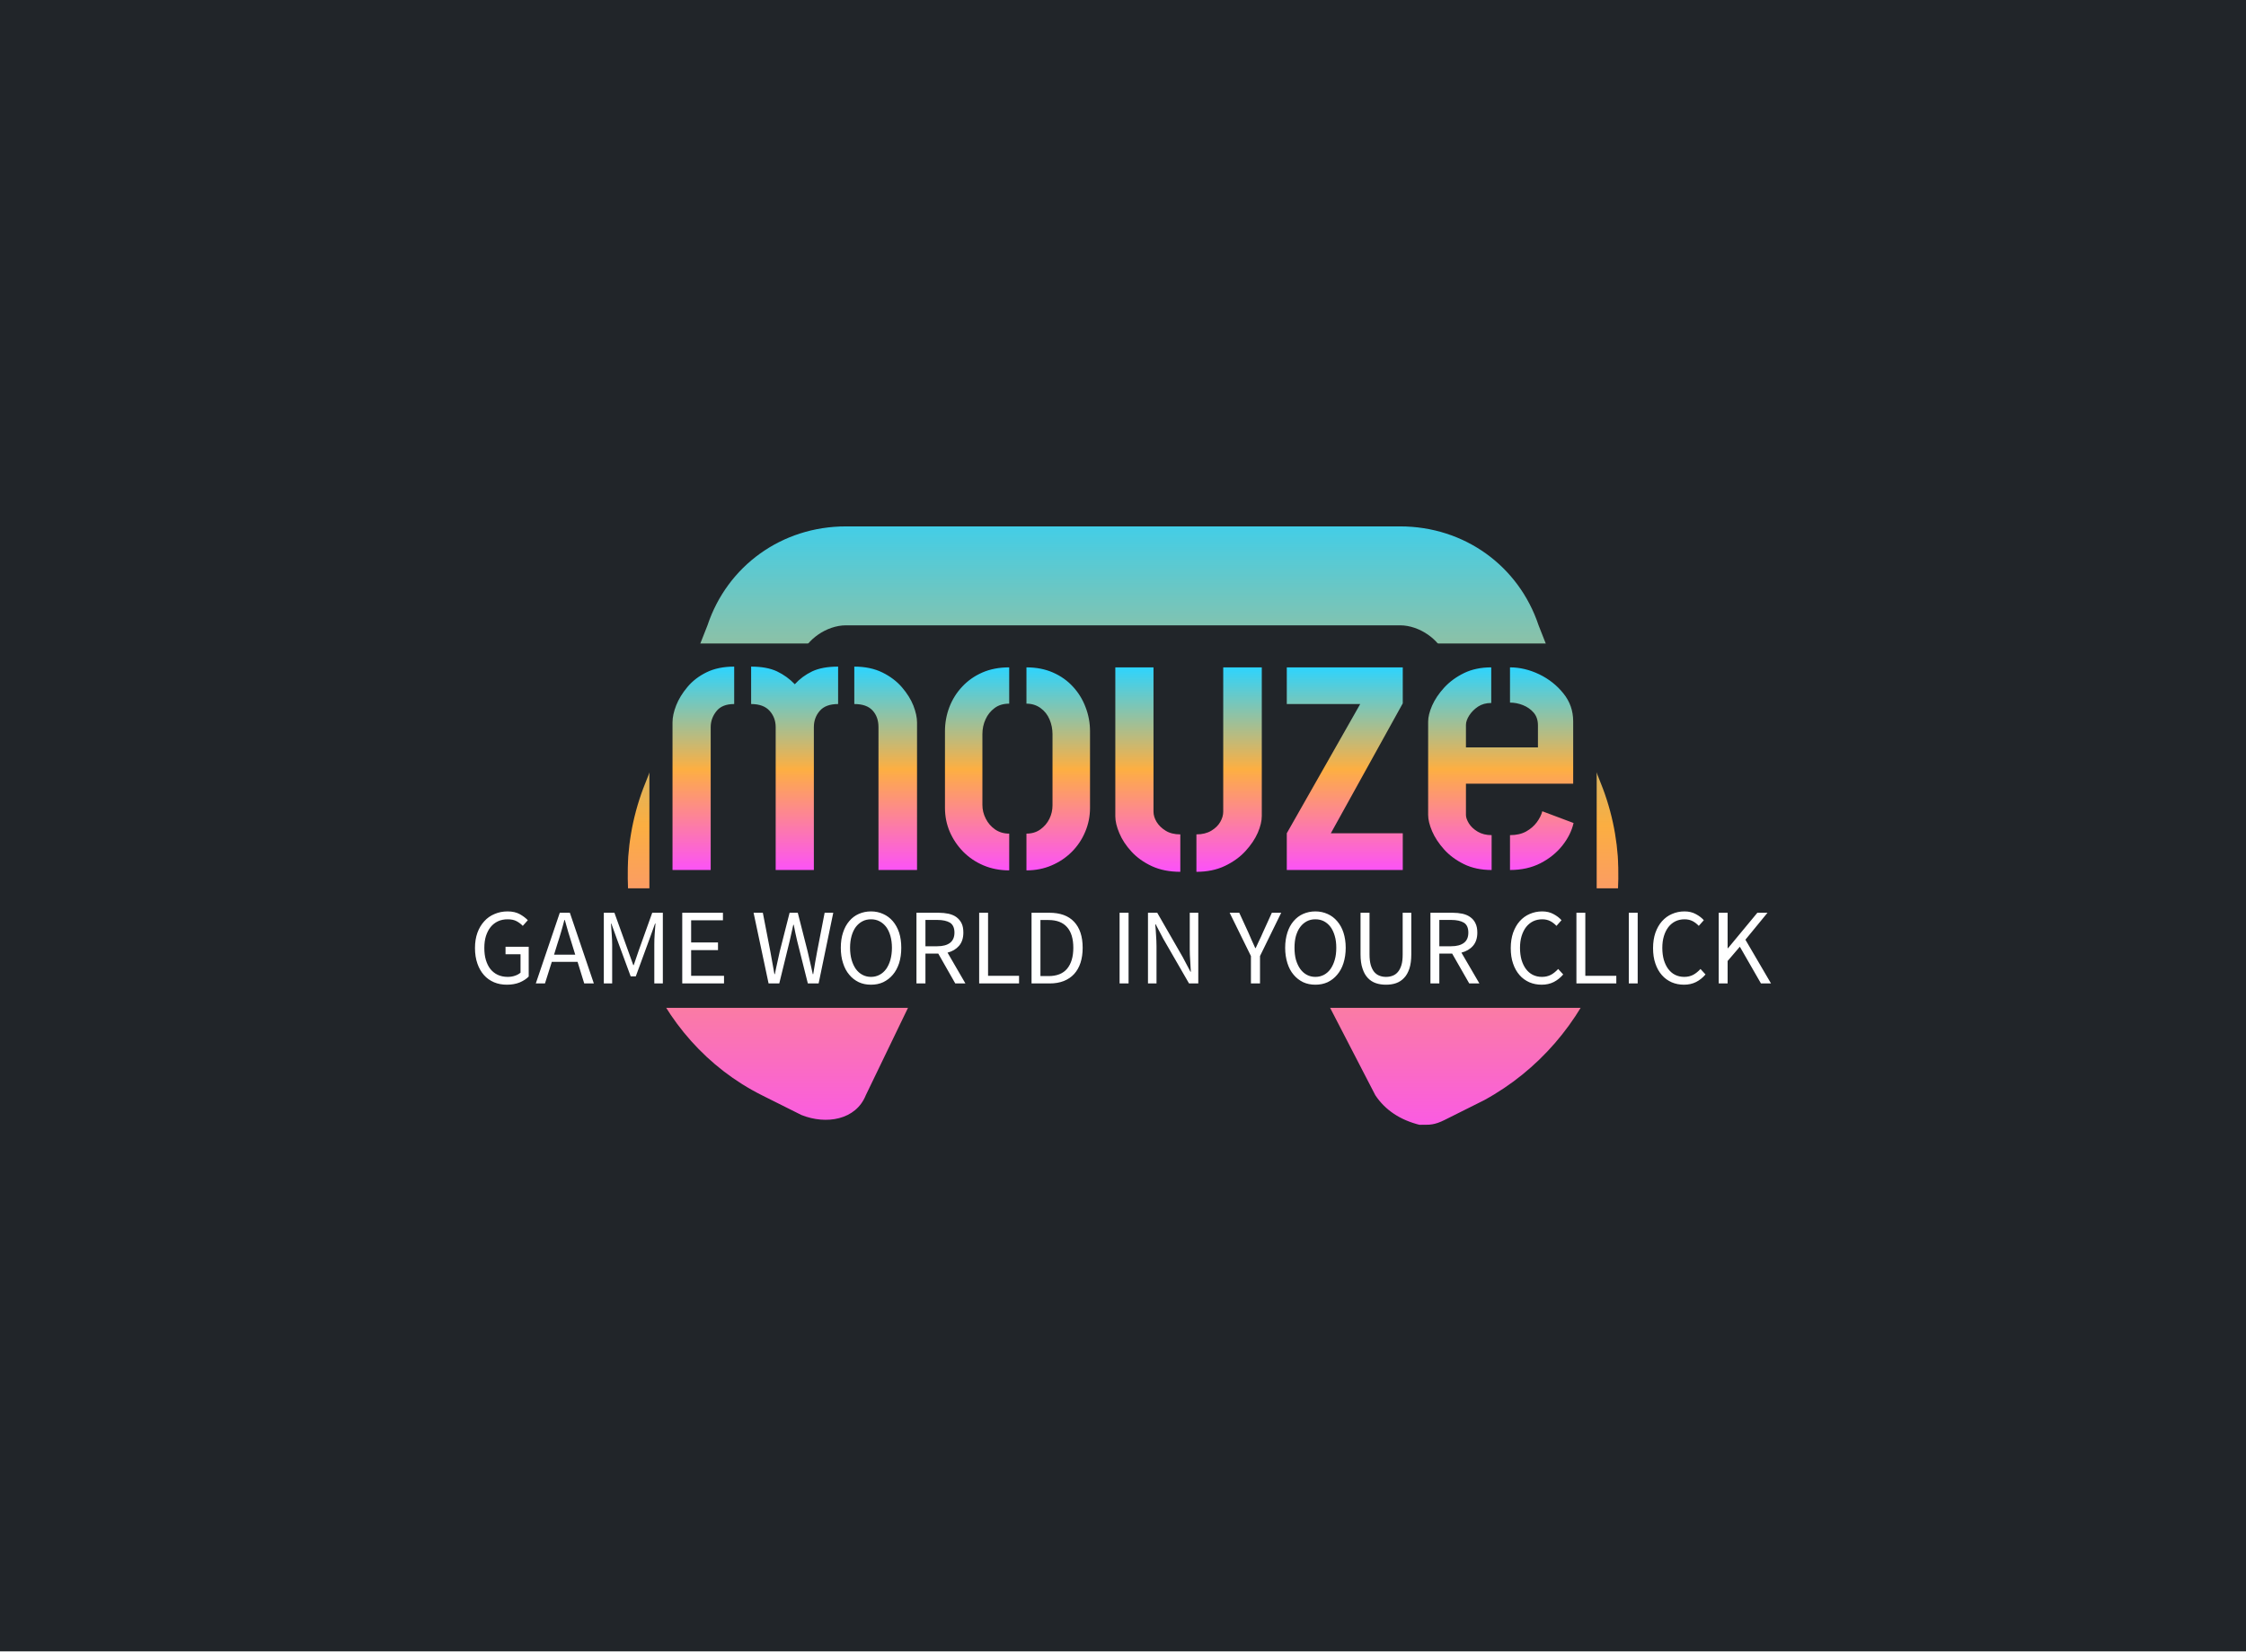
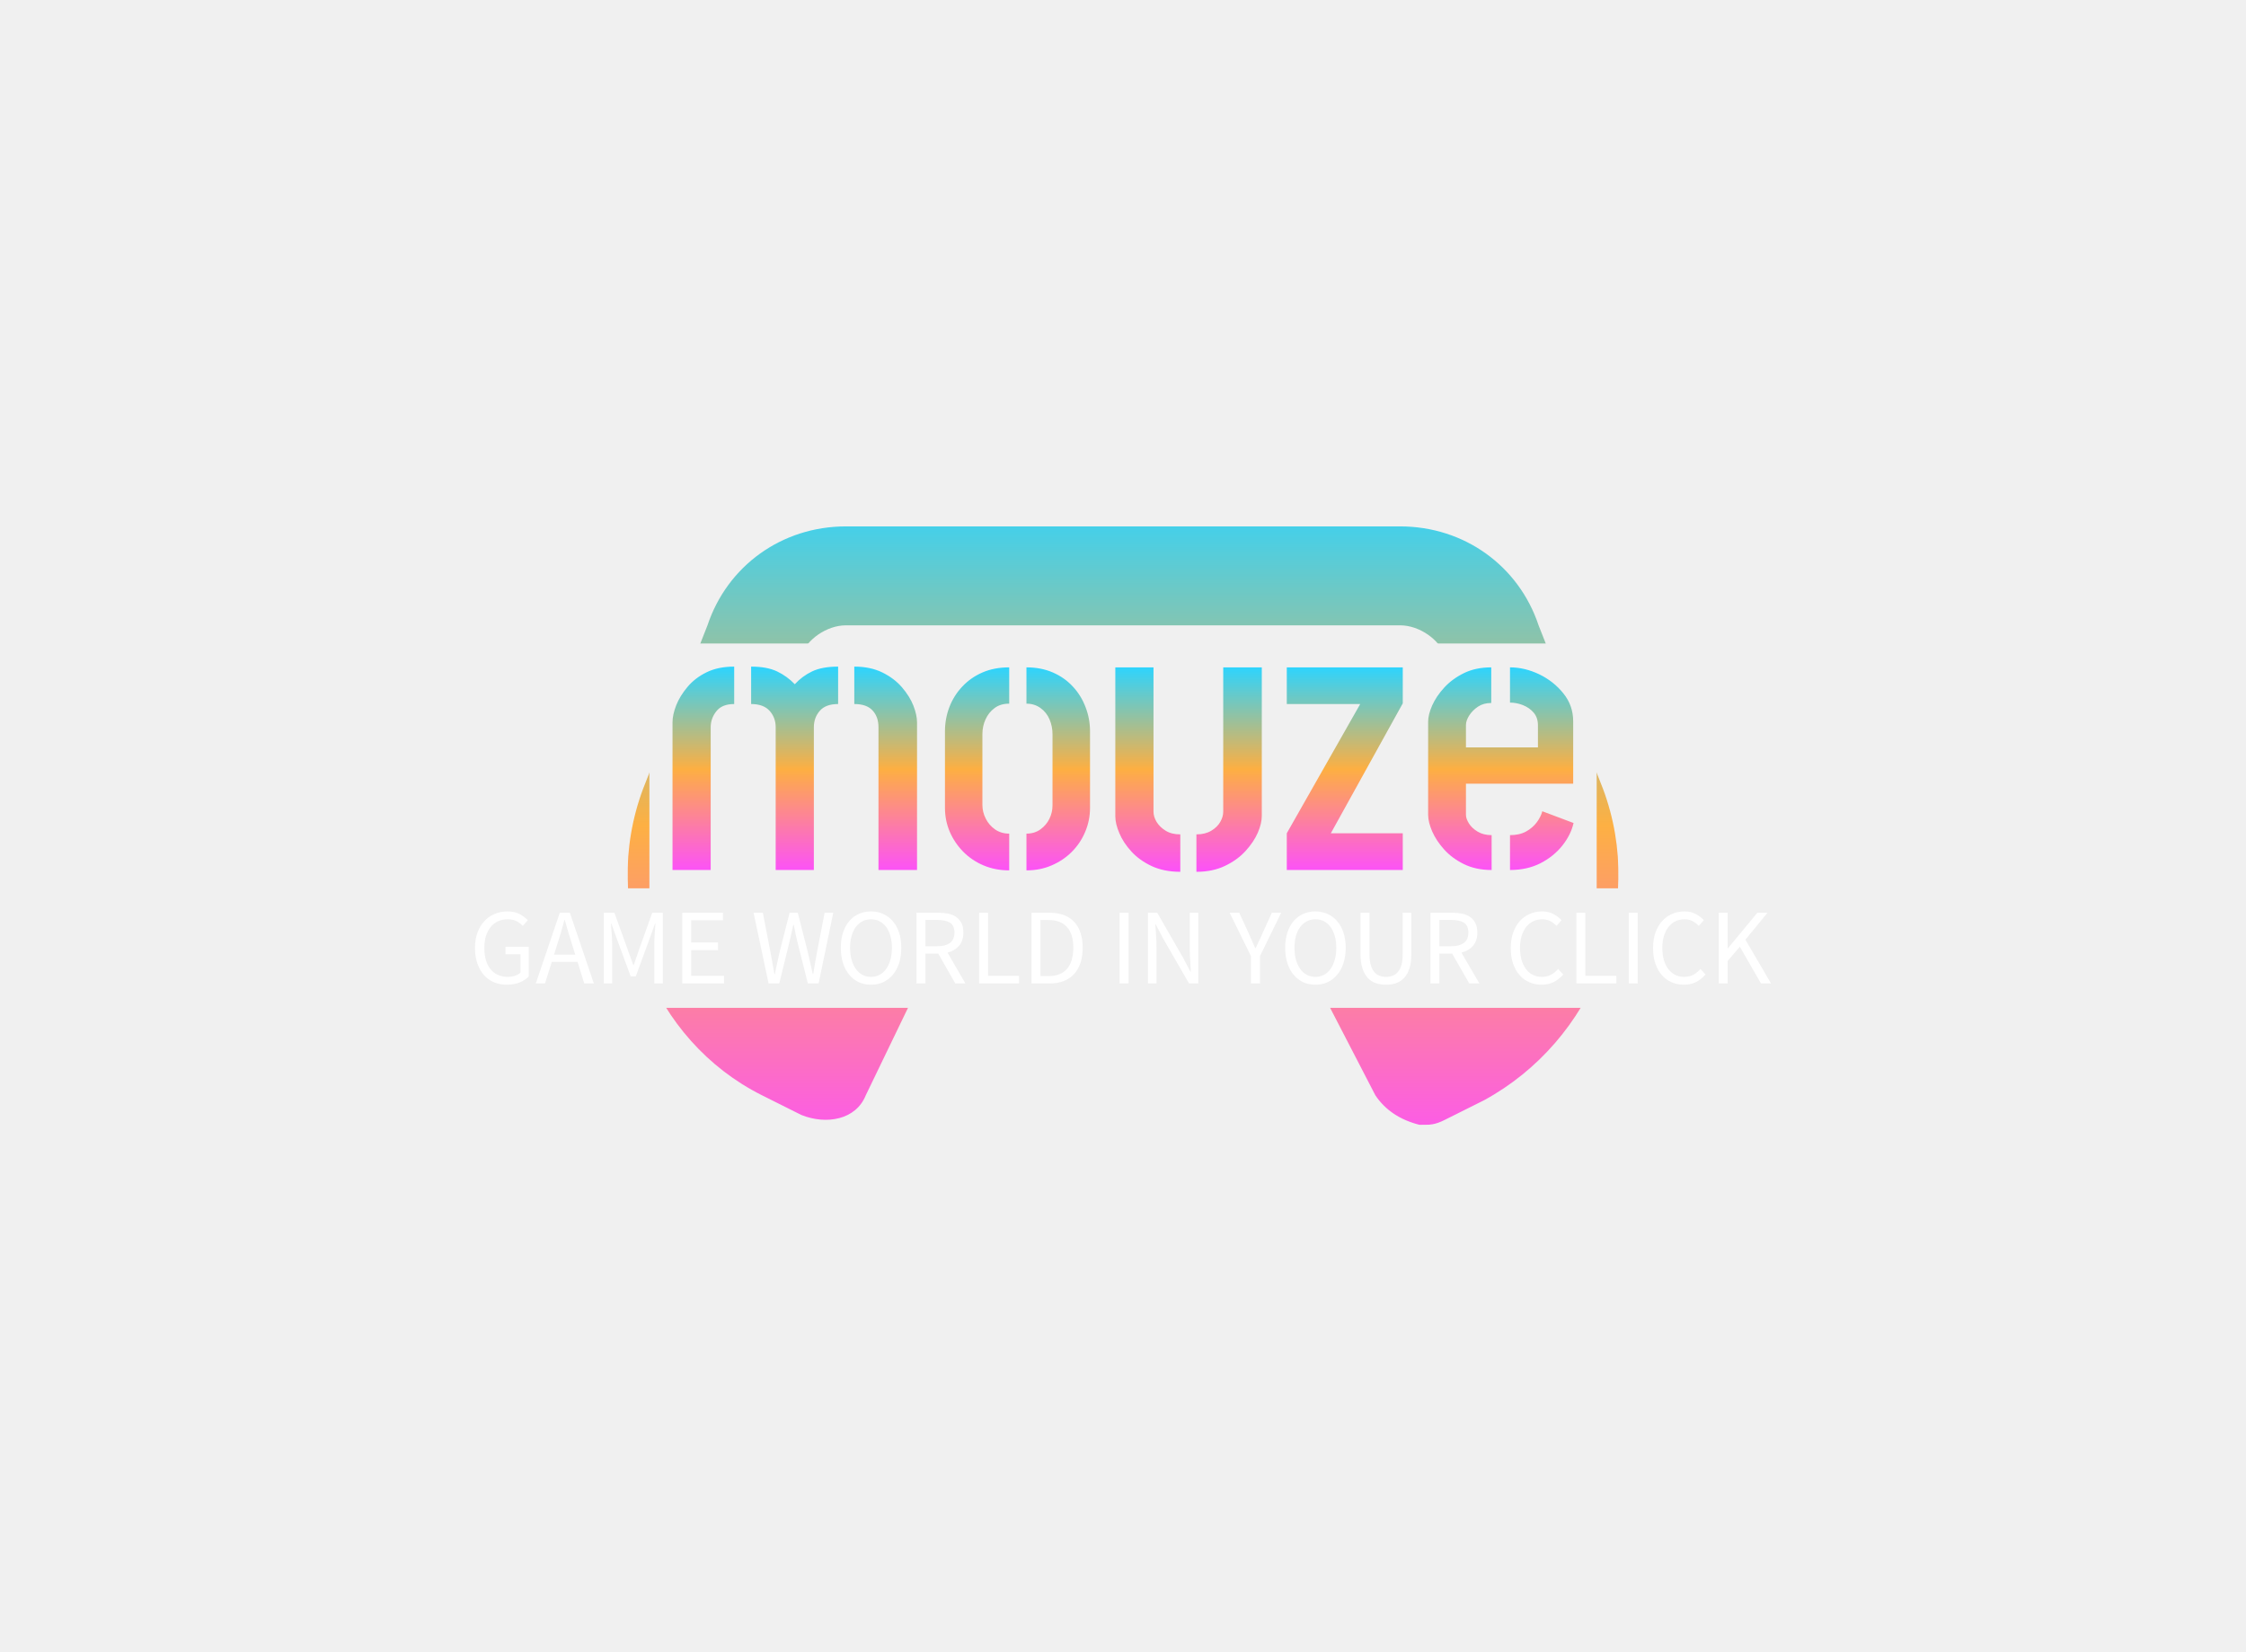
<svg xmlns="http://www.w3.org/2000/svg" data-v-6805eed4="" version="1.0" width="100%" height="100%" viewBox="0 0 340 250" preserveAspectRatio="xMidYMid meet" color-interpolation-filters="sRGB" style="margin: auto;">
-   <rect data-v-6805eed4="" x="0" y="0" width="100%" height="100%" fill="#212529" fill-opacity="1" class="background" />
+   <rect data-v-6805eed4="" x="0" y="0" width="100%" height="100%" fill="#00000000" fill-opacity="1" class="background" />
  <g data-v-6805eed4="" class="iconmbgsvg" transform="translate(95.00544,79.69236)">
    <g fill="#fc51fa" hollow-target="textRect">
      <g mask="url(#95d7be03-dbf1-4e3a-bbba-92da9701b516)">
        <g>
          <rect fill="#fc51fa" fill-opacity="0" stroke-width="2" x="0" y="0" width="150" height="90.615" class="image-rect" />
          <svg filter="url(#colors4550370840)" x="0" y="0" width="150" height="90.615" filtersec="colorsf4214536580" class="image-svg-svg primary" style="overflow: visible;">
            <svg version="1.1" x="0px" y="0px" viewBox="1.985 6 20.03 12.1" xml:space="preserve">
              <path d="M21.7,11.3L20.4,8c-0.4-1.2-1.5-2-2.8-2H6.4C5.1,6,4,6.8,3.6,8l-1.3,3.3c-0.9,2.4,0.2,5.1,2.4,6.2l0.8,0.4  c0.5,0.2,1.1,0.1,1.3-0.4l1.4-2.9C8.5,14.2,8.9,14,9.2,14h5.5c0.4,0,0.7,0.2,0.9,0.6l1.5,2.9c0.2,0.3,0.5,0.5,0.9,0.6  c0.2,0,0.3,0,0.5-0.1l0.8-0.4C21.5,16.4,22.6,13.7,21.7,11.3z M18.5,15.7l-1-2c-0.5-1-1.6-1.7-2.7-1.7H9.2c-1.1,0-2.2,0.6-2.7,1.7  l-1,2c-1.3-0.7-1.9-2.3-1.3-3.7l1.3-3.4C5.6,8.3,6,8,6.4,8h11.2c0.4,0,0.8,0.3,0.9,0.6l1.2,3.4C20.3,13.4,19.7,14.9,18.5,15.7z" />
            </svg>
          </svg>
          <defs>
            <filter id="colors4550370840">
              <feColorMatrix type="matrix" values="0 0 0 0 0.984  0 0 0 0 0.316  0 0 0 0 0.977  0 0 0 1 0" class="icon-fecolormatrix" />
            </filter>
            <filter id="colorsf4214536580">
              <feColorMatrix type="matrix" values="0 0 0 0 0.996  0 0 0 0 0.996  0 0 0 0 0.996  0 0 0 1 0" class="icon-fecolormatrix" />
            </filter>
            <filter id="colorsb9893044097">
              <feColorMatrix type="matrix" values="0 0 0 0 0  0 0 0 0 0  0 0 0 0 0  0 0 0 1 0" class="icon-fecolormatrix" />
            </filter>
          </defs>
        </g>
        <rect v-gra="id" width="162" height="102.615" transform="translate(-6, -6)" style="pointer-events:none;" fill="url(#Iv4Rg8WnShk1q9E3H-bar)" />
      </g>
      <g transform="translate(6.7995,21.22906)">
        <g data-gra="path-name" fill-rule="" class="tp-name" transform="translate(0,0)" fill="url(#442841bf-0283-4c46-82b2-21e3509f4a33)">
          <g transform="scale(1.14)">
            <g>
              <path d="M20.62 0L15.55 0 15.55-18.97Q15.55-20.23 14.75-21.13 13.94-22.04 12.29-22.04L12.29-22.04 12.29-27.01Q14.38-27.01 15.72-26.38 17.06-25.74 18.09-24.67L18.09-24.67Q19.06-25.74 20.4-26.38 21.74-27.01 23.84-27.01L23.84-27.01 23.84-22.04Q22.18-22.04 21.4-21.13 20.62-20.23 20.62-18.97L20.62-18.97 20.62 0ZM6.92 0L1.85 0 1.85-19.6Q1.85-20.62 2.34-21.87 2.83-23.11 3.83-24.3 4.83-25.5 6.36-26.25 7.9-27.01 10.04-27.01L10.04-27.01 10.04-22.04Q8.43-22.04 7.68-21.09 6.92-20.14 6.92-18.97L6.92-18.97 6.92 0ZM34.32 0L29.2 0 29.2-18.97Q29.2-20.33 28.42-21.18 27.64-22.04 25.99-22.04L25.99-22.04 25.99-27.01Q28.13-27.01 29.72-26.23 31.3-25.45 32.32-24.26 33.35-23.06 33.84-21.82 34.32-20.57 34.32-19.6L34.32-19.6 34.32 0ZM46.56-4.83L46.56 0.05Q44.71 0.05 43.15-0.61 41.59-1.27 40.44-2.44 39.3-3.61 38.66-5.09 38.03-6.58 38.03-8.24L38.03-8.24 38.03-18.43Q38.03-20.09 38.61-21.62 39.2-23.16 40.32-24.35 41.44-25.55 43-26.23 44.56-26.91 46.56-26.91L46.56-26.91 46.56-22.09Q45.39-22.09 44.61-21.5 43.83-20.92 43.42-20.01 43-19.11 43-18.04L43-18.04 43-8.63Q43-7.7 43.44-6.83 43.88-5.95 44.68-5.39 45.49-4.83 46.56-4.83L46.56-4.83ZM48.85 0.05L48.85 0.05 48.85-4.83Q49.92-4.83 50.7-5.39 51.48-5.95 51.9-6.8 52.31-7.65 52.31-8.58L52.31-8.58 52.31-18.04Q52.31-19.06 51.92-19.99 51.53-20.92 50.73-21.5 49.92-22.09 48.85-22.09L48.85-22.09 48.85-26.91Q50.8-26.91 52.36-26.23 53.92-25.55 55.02-24.35 56.12-23.16 56.7-21.62 57.29-20.09 57.29-18.43L57.29-18.43 57.29-8.24Q57.29-6.58 56.65-5.07 56.02-3.56 54.87-2.41 53.73-1.27 52.19-0.61 50.66 0.05 48.85 0.05ZM71.42 0.24L71.42 0.24 71.42-4.73Q72.59-4.73 73.4-5.22 74.2-5.7 74.59-6.39 74.98-7.07 74.98-7.75L74.98-7.75 74.98-26.91 80.1-26.91 80.1-7.17Q80.1-6.19 79.57-4.95 79.03-3.71 77.93-2.51 76.84-1.32 75.2-0.54 73.57 0.24 71.42 0.24ZM69.28-4.73L69.28 0.24Q67.13 0.24 65.5-0.51 63.87-1.27 62.8-2.44 61.72-3.61 61.19-4.88 60.65-6.14 60.65-7.12L60.65-7.12 60.65-26.91 65.72-26.91 65.72-7.75Q65.72-7.07 66.13-6.39 66.55-5.7 67.33-5.22 68.11-4.73 69.28-4.73L69.28-4.73ZM98.82 0L83.42 0 83.42-4.88 93.17-22.04 83.42-22.04 83.42-26.91 98.82-26.91 98.82-22.13 89.27-4.88 98.82-4.88 98.82 0ZM110.62-4.63L110.62 0Q108.53 0 106.94-0.78 105.36-1.56 104.31-2.73 103.26-3.9 102.72-5.14 102.19-6.39 102.19-7.31L102.19-7.31 102.19-19.7Q102.19-20.62 102.72-21.84 103.26-23.06 104.33-24.23 105.41-25.4 106.97-26.16 108.53-26.91 110.57-26.91L110.57-26.91 110.57-22.18Q109.55-22.18 108.82-21.7 108.09-21.21 107.65-20.53 107.21-19.84 107.21-19.26L107.21-19.26 107.21-16.28 116.77-16.28 116.77-19.21Q116.77-20.23 116.21-20.89 115.64-21.55 114.79-21.89 113.94-22.23 113.06-22.23L113.06-22.23 113.06-26.91Q115.01-26.91 116.94-25.99 118.86-25.06 120.15-23.45 121.45-21.84 121.45-19.75L121.45-19.75 121.45-11.46 107.21-11.46 107.21-7.31Q107.21-6.83 107.6-6.19 107.99-5.56 108.77-5.09 109.55-4.63 110.62-4.63L110.62-4.63ZM113.06 0L113.06 0 113.06-4.63Q114.33-4.63 115.21-5.12 116.08-5.61 116.62-6.34 117.16-7.07 117.35-7.8L117.35-7.8 121.5-6.24Q121.15-4.68 120.01-3.24 118.86-1.8 117.11-0.9 115.35 0 113.06 0Z" transform="translate(-1.85, 27.01)" />
            </g>
          </g>
        </g>
        <g data-gra="path-slogan" fill-rule="" class="tp-slogan" fill="#FFFFFF" transform="translate(-29.89631,37.065)">
          <g transform="scale(1, 1)">
            <g transform="scale(1.36)">
              <path d="M0.62-3.94C0.62-3.30 0.71-2.72 0.89-2.21C1.06-1.71 1.31-1.28 1.62-0.93C1.93-0.58 2.30-0.32 2.74-0.13C3.17 0.05 3.64 0.14 4.16 0.14C4.69 0.14 5.17 0.06 5.59-0.11C6.01-0.29 6.34-0.50 6.60-0.77L6.60-4.08L4.02-4.08L4.02-3.25L5.69-3.25L5.69-1.20C5.53-1.06 5.32-0.94 5.07-0.86C4.82-0.77 4.55-0.73 4.27-0.73C3.85-0.73 3.47-0.81 3.15-0.96C2.83-1.11 2.55-1.33 2.33-1.61C2.11-1.89 1.95-2.23 1.83-2.62C1.71-3.02 1.66-3.46 1.66-3.96C1.66-4.45 1.72-4.89 1.84-5.28C1.97-5.67 2.14-6.01 2.36-6.28C2.59-6.56 2.86-6.77 3.18-6.92C3.50-7.07 3.86-7.14 4.26-7.14C4.66-7.14 4.99-7.07 5.25-6.93C5.51-6.79 5.74-6.62 5.94-6.41L6.50-7.04C6.27-7.28 5.97-7.51 5.61-7.71C5.25-7.91 4.79-8.02 4.25-8.02C3.72-8.02 3.24-7.92 2.80-7.73C2.36-7.55 1.97-7.28 1.65-6.92C1.33-6.57 1.07-6.14 0.89-5.64C0.71-5.14 0.62-4.57 0.62-3.94ZM11.78-3.20L9.42-3.20L9.79-4.40C9.94-4.84 10.07-5.28 10.20-5.72C10.33-6.15 10.45-6.60 10.57-7.06L10.62-7.06C10.75-6.60 10.88-6.15 11.00-5.72C11.13-5.28 11.27-4.84 11.41-4.40ZM12.04-2.40L12.78 0L13.85 0L11.18-7.87L10.06-7.87L7.39 0L8.41 0L9.17-2.40ZM14.96-7.87L14.96 0L15.89 0L15.89-4.33C15.89-4.68 15.87-5.07 15.84-5.50C15.81-5.92 15.78-6.31 15.76-6.66L15.80-6.66L16.43-4.91L17.95-0.79L18.52-0.79L20.03-4.91L20.66-6.66L20.71-6.66C20.68-6.31 20.65-5.92 20.62-5.50C20.59-5.07 20.58-4.68 20.58-4.33L20.58 0L21.53 0L21.53-7.87L20.35-7.87L18.84-3.65L18.29-2.04L18.24-2.04L17.66-3.65L16.14-7.87ZM23.69-7.87L23.69 0L28.34 0L28.34-0.85L24.68-0.85L24.68-3.71L27.67-3.71L27.67-4.56L24.68-4.56L24.68-7.03L28.22-7.03L28.22-7.87ZM31.63-7.87L33.30 0L34.49 0L35.65-4.74C35.72-5.04 35.78-5.34 35.85-5.63C35.92-5.93 35.98-6.22 36.05-6.53L36.10-6.53C36.16-6.22 36.22-5.93 36.28-5.63C36.34-5.34 36.41-5.04 36.48-4.74L37.67 0L38.87 0L40.50-7.87L39.54-7.87L38.71-3.59C38.63-3.16 38.56-2.74 38.48-2.32C38.41-1.90 38.34-1.48 38.27-1.04L38.22-1.04C38.12-1.48 38.03-1.90 37.93-2.33C37.84-2.75 37.74-3.17 37.64-3.59L36.55-7.87L35.64-7.87L34.55-3.59C34.46-3.16 34.37-2.74 34.27-2.32C34.18-1.90 34.08-1.48 34.00-1.04L33.95-1.04C33.88-1.48 33.80-1.90 33.72-2.32C33.64-2.73 33.56-3.16 33.49-3.59L32.66-7.87ZM44.70 0.14C45.20 0.14 45.65 0.05 46.06-0.14C46.47-0.34 46.83-0.61 47.13-0.97C47.43-1.32 47.66-1.75 47.83-2.26C47.99-2.77 48.07-3.34 48.07-3.97C48.07-4.60 47.99-5.16 47.83-5.66C47.66-6.16 47.43-6.58 47.13-6.93C46.83-7.28 46.47-7.55 46.06-7.73C45.65-7.92 45.20-8.02 44.70-8.02C44.20-8.02 43.75-7.92 43.34-7.74C42.93-7.56 42.57-7.29 42.28-6.94C41.98-6.59 41.75-6.17 41.59-5.67C41.42-5.17 41.34-4.60 41.34-3.97C41.34-3.34 41.42-2.77 41.59-2.26C41.75-1.75 41.98-1.32 42.28-0.97C42.57-0.61 42.93-0.34 43.34-0.14C43.75 0.05 44.20 0.14 44.70 0.14ZM44.70-0.73C44.35-0.73 44.03-0.81 43.75-0.96C43.46-1.11 43.22-1.33 43.01-1.61C42.81-1.90 42.65-2.24 42.54-2.63C42.43-3.03 42.37-3.48 42.37-3.97C42.37-4.46 42.43-4.90 42.54-5.29C42.65-5.68 42.81-6.02 43.01-6.29C43.22-6.56 43.46-6.77 43.75-6.92C44.03-7.07 44.35-7.14 44.70-7.14C45.05-7.14 45.37-7.07 45.65-6.92C45.94-6.77 46.18-6.56 46.39-6.29C46.59-6.02 46.75-5.68 46.86-5.29C46.97-4.90 47.03-4.46 47.03-3.97C47.03-3.48 46.97-3.03 46.86-2.63C46.75-2.24 46.59-1.90 46.39-1.61C46.18-1.33 45.94-1.11 45.65-0.96C45.37-0.81 45.05-0.73 44.70-0.73ZM50.76-4.14L50.76-7.07L52.08-7.07C52.70-7.07 53.17-6.96 53.50-6.76C53.82-6.55 53.99-6.18 53.99-5.66C53.99-5.15 53.82-4.77 53.50-4.52C53.17-4.27 52.70-4.14 52.08-4.14ZM54.08 0L55.21 0L53.22-3.43C53.76-3.57 54.18-3.82 54.50-4.19C54.82-4.56 54.98-5.05 54.98-5.66C54.98-6.07 54.92-6.42 54.78-6.70C54.64-6.98 54.45-7.20 54.21-7.38C53.97-7.56 53.67-7.68 53.33-7.76C52.99-7.83 52.62-7.87 52.22-7.87L49.76-7.87L49.76 0L50.76 0L50.76-3.32L52.19-3.32ZM56.74-7.87L56.74 0L61.18 0L61.18-0.85L57.73-0.85L57.73-7.87ZM62.57-7.87L62.57 0L64.58 0C65.18 0 65.70-0.09 66.16-0.27C66.61-0.45 67.00-0.71 67.31-1.05C67.62-1.39 67.86-1.81 68.02-2.30C68.18-2.79 68.26-3.35 68.26-3.97C68.26-5.23 67.94-6.19 67.31-6.86C66.68-7.54 65.75-7.87 64.54-7.87ZM64.46-0.82L63.56-0.82L63.56-7.06L64.46-7.06C65.38-7.06 66.07-6.79 66.53-6.26C66.99-5.74 67.22-4.97 67.22-3.97C67.22-2.97 66.99-2.20 66.53-1.64C66.07-1.09 65.38-0.82 64.46-0.82ZM72.37-7.87L72.37 0L73.37 0L73.37-7.87ZM75.53-7.87L75.53 0L76.48 0L76.48-4.12C76.48-4.53 76.46-4.95 76.43-5.36C76.41-5.77 76.38-6.18 76.34-6.58L76.39-6.58L77.24-4.96L80.10 0L81.13 0L81.13-7.87L80.18-7.87L80.18-3.80C80.18-3.39 80.20-2.97 80.23-2.54C80.25-2.11 80.28-1.70 80.30-1.30L80.26-1.30L79.40-2.93L76.56-7.87ZM86.99-3.05L86.99 0L88.00 0L88.00-3.05L90.36-7.87L89.32-7.87L88.31-5.65C88.19-5.36 88.06-5.08 87.92-4.80C87.79-4.52 87.65-4.23 87.52-3.94L87.47-3.94C87.33-4.23 87.20-4.52 87.08-4.80C86.96-5.08 86.84-5.36 86.71-5.65L85.69-7.87L84.62-7.87ZM94.16 0.14C94.66 0.14 95.11 0.05 95.53-0.14C95.94-0.34 96.29-0.61 96.59-0.97C96.89-1.32 97.13-1.75 97.29-2.26C97.45-2.77 97.54-3.34 97.54-3.97C97.54-4.60 97.45-5.16 97.29-5.66C97.13-6.16 96.89-6.58 96.59-6.93C96.29-7.28 95.94-7.55 95.53-7.73C95.11-7.92 94.66-8.02 94.16-8.02C93.67-8.02 93.21-7.92 92.80-7.74C92.39-7.56 92.04-7.29 91.74-6.94C91.44-6.59 91.21-6.17 91.05-5.67C90.89-5.17 90.80-4.60 90.80-3.97C90.80-3.34 90.89-2.77 91.05-2.26C91.21-1.75 91.44-1.32 91.74-0.97C92.04-0.61 92.39-0.34 92.80-0.14C93.21 0.05 93.67 0.14 94.16 0.14ZM94.16-0.73C93.81-0.73 93.49-0.81 93.21-0.96C92.93-1.11 92.68-1.33 92.48-1.61C92.27-1.90 92.12-2.24 92.00-2.63C91.89-3.03 91.84-3.48 91.84-3.97C91.84-4.46 91.89-4.90 92.00-5.29C92.12-5.68 92.27-6.02 92.48-6.29C92.68-6.56 92.93-6.77 93.21-6.92C93.49-7.07 93.81-7.14 94.16-7.14C94.52-7.14 94.83-7.07 95.12-6.92C95.40-6.77 95.65-6.56 95.85-6.29C96.05-6.02 96.21-5.68 96.32-5.29C96.44-4.90 96.49-4.46 96.49-3.97C96.49-3.48 96.44-3.03 96.32-2.63C96.21-2.24 96.05-1.90 95.85-1.61C95.65-1.33 95.40-1.11 95.12-0.96C94.83-0.81 94.52-0.73 94.16-0.73ZM99.19-7.87L99.19-3.25C99.19-2.62 99.26-2.09 99.41-1.66C99.55-1.22 99.75-0.87 100.00-0.61C100.25-0.34 100.55-0.15 100.90-0.03C101.25 0.09 101.62 0.14 102.02 0.14C102.42 0.14 102.80 0.09 103.14-0.03C103.48-0.15 103.78-0.34 104.03-0.61C104.29-0.87 104.48-1.22 104.63-1.66C104.77-2.09 104.84-2.62 104.84-3.25L104.84-7.87L103.88-7.87L103.88-3.23C103.88-2.76 103.84-2.36 103.74-2.04C103.64-1.72 103.51-1.46 103.34-1.27C103.18-1.08 102.98-0.94 102.76-0.86C102.53-0.77 102.29-0.73 102.02-0.73C101.77-0.73 101.53-0.77 101.30-0.86C101.08-0.94 100.89-1.08 100.72-1.27C100.56-1.46 100.43-1.72 100.33-2.04C100.24-2.36 100.19-2.76 100.19-3.23L100.19-7.87ZM107.96-4.14L107.96-7.07L109.28-7.07C109.90-7.07 110.37-6.96 110.70-6.76C111.03-6.55 111.19-6.18 111.19-5.66C111.19-5.15 111.03-4.77 110.70-4.52C110.37-4.27 109.90-4.14 109.28-4.14ZM111.29 0L112.42 0L110.42-3.43C110.96-3.57 111.39-3.82 111.71-4.19C112.03-4.56 112.19-5.05 112.19-5.66C112.19-6.07 112.12-6.42 111.98-6.70C111.85-6.98 111.66-7.20 111.41-7.38C111.17-7.56 110.88-7.68 110.54-7.76C110.20-7.83 109.83-7.87 109.43-7.87L106.97-7.87L106.97 0L107.96 0L107.96-3.32L109.39-3.32ZM115.91-3.94C115.91-3.30 115.99-2.72 116.17-2.21C116.34-1.71 116.58-1.28 116.89-0.93C117.19-0.58 117.56-0.32 117.98-0.13C118.40 0.05 118.86 0.14 119.35 0.14C119.86 0.14 120.30 0.04 120.70-0.16C121.09-0.36 121.44-0.64 121.75-1.00L121.19-1.61C120.93-1.33 120.66-1.11 120.38-0.96C120.09-0.81 119.76-0.73 119.38-0.73C119.00-0.73 118.66-0.81 118.36-0.96C118.06-1.11 117.81-1.33 117.60-1.61C117.39-1.89 117.23-2.23 117.11-2.62C117.00-3.02 116.94-3.46 116.94-3.96C116.94-4.45 117-4.89 117.12-5.28C117.24-5.67 117.41-6.01 117.62-6.28C117.84-6.56 118.10-6.77 118.40-6.92C118.71-7.07 119.05-7.14 119.42-7.14C119.76-7.14 120.05-7.07 120.31-6.94C120.56-6.81 120.79-6.63 121.00-6.41L121.56-7.04C121.33-7.30 121.03-7.53 120.67-7.72C120.31-7.92 119.89-8.02 119.41-8.02C118.91-8.02 118.44-7.92 118.01-7.73C117.59-7.55 117.22-7.28 116.90-6.92C116.59-6.57 116.35-6.14 116.17-5.64C116.00-5.14 115.91-4.57 115.91-3.94ZM123.22-7.87L123.22 0L127.66 0L127.66-0.85L124.21-0.85L124.21-7.87ZM129.05-7.87L129.05 0L130.04 0L130.04-7.87ZM131.75-3.94C131.75-3.30 131.83-2.72 132.01-2.21C132.18-1.71 132.42-1.28 132.73-0.93C133.03-0.58 133.40-0.32 133.82-0.13C134.24 0.05 134.70 0.14 135.19 0.14C135.70 0.14 136.14 0.04 136.54-0.16C136.93-0.36 137.28-0.64 137.59-1.00L137.03-1.61C136.77-1.33 136.50-1.11 136.22-0.96C135.93-0.81 135.60-0.73 135.22-0.73C134.84-0.73 134.50-0.81 134.20-0.96C133.90-1.11 133.65-1.33 133.44-1.61C133.23-1.89 133.07-2.23 132.95-2.62C132.84-3.02 132.78-3.46 132.78-3.96C132.78-4.45 132.84-4.89 132.96-5.28C133.08-5.67 133.25-6.01 133.46-6.28C133.68-6.56 133.94-6.77 134.24-6.92C134.55-7.07 134.89-7.14 135.26-7.14C135.60-7.14 135.89-7.07 136.15-6.94C136.40-6.81 136.63-6.63 136.84-6.41L137.40-7.04C137.17-7.30 136.87-7.53 136.51-7.72C136.15-7.92 135.73-8.02 135.25-8.02C134.75-8.02 134.28-7.92 133.85-7.73C133.43-7.55 133.06-7.28 132.74-6.92C132.43-6.57 132.19-6.14 132.01-5.64C131.84-5.14 131.75-4.57 131.75-3.94ZM139.06-7.87L139.06 0L140.05 0L140.05-2.50L141.41-4.09L143.76 0L144.88 0L142.03-4.87L144.49-7.87L143.36-7.87L140.09-3.92L140.05-3.92L140.05-7.87Z" transform="translate(-0.624, 8.016)" />
            </g>
          </g>
        </g>
      </g>
    </g>
  </g>
  <mask id="406dfe07-4306-4f1c-a773-1e218bea5235">
    <g fill="white">
      <g>
        <rect fill-opacity="1" stroke-width="2" x="0" y="0" width="150" height="90.615" class="image-rect" />
        <svg x="0" y="0" width="150" height="90.615" class="image-svg-svg primary" style="overflow: visible;" filter="url(#colorsf4214536580)">
          <svg version="1.1" x="0px" y="0px" viewBox="1.985 6 20.03 12.1" xml:space="preserve">
            <path d="M21.7,11.3L20.4,8c-0.4-1.2-1.5-2-2.8-2H6.4C5.1,6,4,6.8,3.6,8l-1.3,3.3c-0.9,2.4,0.2,5.1,2.4,6.2l0.8,0.4  c0.5,0.2,1.1,0.1,1.3-0.4l1.4-2.9C8.5,14.2,8.9,14,9.2,14h5.5c0.4,0,0.7,0.2,0.9,0.6l1.5,2.9c0.2,0.3,0.5,0.5,0.9,0.6  c0.2,0,0.3,0,0.5-0.1l0.8-0.4C21.5,16.4,22.6,13.7,21.7,11.3z M18.5,15.7l-1-2c-0.5-1-1.6-1.7-2.7-1.7H9.2c-1.1,0-2.2,0.6-2.7,1.7  l-1,2c-1.3-0.7-1.9-2.3-1.3-3.7l1.3-3.4C5.6,8.3,6,8,6.4,8h11.2c0.4,0,0.8,0.3,0.9,0.6l1.2,3.4C20.3,13.4,19.7,14.9,18.5,15.7z" />
          </svg>
        </svg>
        <defs>  </defs>
      </g>
    </g>
    <g transform="translate(6.7995,21.22906)">
      <rect fill="black" fill-opacity="1" x="-3.5" y="-3.5" width="143.401" height="38.065" />
      <rect fill="black" fill-opacity="1" x="-3.5" y="-3.5" transform="translate(-29.90175,37.065)" width="203.194" height="18.098" />
    </g>
    <g transform="translate(6.7995,21.22906)" fill="black">
      <g data-gra="path-name" fill-rule="" class="tp-name" transform="translate(0,0)">
        <g transform="scale(1.14)">
          <g>
            <path d="M20.62 0L15.55 0 15.55-18.97Q15.55-20.23 14.75-21.13 13.94-22.04 12.29-22.04L12.29-22.04 12.29-27.01Q14.38-27.01 15.72-26.38 17.06-25.74 18.09-24.67L18.09-24.67Q19.06-25.74 20.4-26.38 21.74-27.01 23.84-27.01L23.84-27.01 23.84-22.04Q22.18-22.04 21.4-21.13 20.62-20.23 20.62-18.97L20.62-18.97 20.62 0ZM6.92 0L1.85 0 1.85-19.6Q1.85-20.62 2.34-21.87 2.83-23.11 3.83-24.3 4.83-25.5 6.36-26.25 7.9-27.01 10.04-27.01L10.04-27.01 10.04-22.04Q8.43-22.04 7.68-21.09 6.92-20.14 6.92-18.97L6.92-18.97 6.92 0ZM34.32 0L29.2 0 29.2-18.97Q29.2-20.33 28.42-21.18 27.64-22.04 25.99-22.04L25.99-22.04 25.99-27.01Q28.13-27.01 29.72-26.23 31.3-25.45 32.32-24.26 33.35-23.06 33.84-21.82 34.32-20.57 34.32-19.6L34.32-19.6 34.32 0ZM46.56-4.83L46.56 0.05Q44.71 0.05 43.15-0.61 41.59-1.27 40.44-2.44 39.3-3.61 38.66-5.09 38.03-6.58 38.03-8.24L38.03-8.24 38.03-18.43Q38.03-20.09 38.61-21.62 39.2-23.16 40.32-24.35 41.44-25.55 43-26.23 44.56-26.91 46.56-26.91L46.56-26.91 46.56-22.09Q45.39-22.09 44.61-21.5 43.83-20.92 43.42-20.01 43-19.11 43-18.04L43-18.04 43-8.63Q43-7.7 43.44-6.83 43.88-5.95 44.68-5.39 45.49-4.83 46.56-4.83L46.56-4.83ZM48.85 0.05L48.85 0.05 48.85-4.83Q49.92-4.83 50.7-5.39 51.48-5.95 51.9-6.8 52.31-7.65 52.31-8.58L52.31-8.58 52.31-18.04Q52.31-19.06 51.92-19.99 51.53-20.92 50.73-21.5 49.92-22.09 48.85-22.09L48.85-22.09 48.85-26.91Q50.8-26.91 52.36-26.23 53.92-25.55 55.02-24.35 56.12-23.16 56.7-21.62 57.29-20.09 57.29-18.43L57.29-18.43 57.29-8.24Q57.29-6.58 56.65-5.07 56.02-3.56 54.87-2.41 53.73-1.27 52.19-0.61 50.66 0.05 48.85 0.05ZM71.42 0.24L71.42 0.24 71.42-4.73Q72.59-4.73 73.4-5.22 74.2-5.7 74.59-6.39 74.98-7.07 74.98-7.75L74.98-7.75 74.98-26.91 80.1-26.91 80.1-7.17Q80.1-6.19 79.57-4.95 79.03-3.71 77.93-2.51 76.84-1.32 75.2-0.54 73.57 0.24 71.42 0.24ZM69.28-4.73L69.28 0.24Q67.13 0.24 65.5-0.51 63.87-1.27 62.8-2.44 61.72-3.61 61.19-4.88 60.65-6.14 60.65-7.12L60.65-7.12 60.65-26.91 65.72-26.91 65.72-7.75Q65.72-7.07 66.13-6.39 66.55-5.7 67.33-5.22 68.11-4.73 69.28-4.73L69.28-4.73ZM98.82 0L83.42 0 83.42-4.88 93.17-22.04 83.42-22.04 83.42-26.91 98.82-26.91 98.82-22.13 89.27-4.88 98.82-4.88 98.82 0ZM110.62-4.63L110.62 0Q108.53 0 106.94-0.78 105.36-1.56 104.31-2.73 103.26-3.9 102.72-5.14 102.19-6.39 102.19-7.31L102.19-7.31 102.19-19.7Q102.19-20.62 102.72-21.84 103.26-23.06 104.33-24.23 105.41-25.4 106.97-26.16 108.53-26.91 110.57-26.91L110.57-26.91 110.57-22.18Q109.55-22.18 108.82-21.7 108.09-21.21 107.65-20.53 107.21-19.84 107.21-19.26L107.21-19.26 107.21-16.28 116.77-16.28 116.77-19.21Q116.77-20.23 116.21-20.89 115.64-21.55 114.79-21.89 113.94-22.23 113.06-22.23L113.06-22.23 113.06-26.91Q115.01-26.91 116.94-25.99 118.86-25.06 120.15-23.45 121.45-21.84 121.45-19.75L121.45-19.75 121.45-11.46 107.21-11.46 107.21-7.31Q107.21-6.83 107.6-6.19 107.99-5.56 108.77-5.09 109.55-4.63 110.62-4.63L110.62-4.63ZM113.06 0L113.06 0 113.06-4.63Q114.33-4.63 115.21-5.12 116.08-5.61 116.62-6.34 117.16-7.07 117.35-7.8L117.35-7.8 121.5-6.24Q121.15-4.68 120.01-3.24 118.86-1.8 117.11-0.9 115.35 0 113.06 0Z" transform="translate(-1.85, 27.01)" />
          </g>
        </g>
      </g>
      <g data-gra="path-slogan" fill-rule="" class="tp-slogan" transform="translate(-29.89631,37.065)">
        <g transform="scale(1, 1)">
          <g transform="scale(1.36)">
            <path d="M0.62-3.94C0.62-3.30 0.71-2.72 0.89-2.21C1.06-1.71 1.31-1.28 1.62-0.93C1.93-0.58 2.30-0.32 2.74-0.13C3.17 0.05 3.64 0.14 4.16 0.14C4.69 0.14 5.17 0.06 5.59-0.11C6.01-0.29 6.34-0.50 6.60-0.77L6.60-4.08L4.02-4.08L4.02-3.25L5.69-3.25L5.69-1.20C5.53-1.06 5.32-0.94 5.07-0.86C4.82-0.77 4.55-0.73 4.27-0.73C3.85-0.73 3.47-0.81 3.15-0.96C2.83-1.11 2.55-1.33 2.33-1.61C2.11-1.89 1.95-2.23 1.83-2.62C1.71-3.02 1.66-3.46 1.66-3.96C1.66-4.45 1.72-4.89 1.84-5.28C1.97-5.67 2.14-6.01 2.36-6.28C2.59-6.56 2.86-6.77 3.18-6.92C3.50-7.07 3.86-7.14 4.26-7.14C4.66-7.14 4.99-7.07 5.25-6.93C5.51-6.79 5.74-6.62 5.94-6.41L6.50-7.04C6.27-7.28 5.97-7.51 5.61-7.71C5.25-7.91 4.79-8.02 4.25-8.02C3.72-8.02 3.24-7.92 2.80-7.73C2.36-7.55 1.97-7.28 1.65-6.92C1.33-6.57 1.07-6.14 0.89-5.64C0.71-5.14 0.62-4.57 0.62-3.94ZM11.78-3.20L9.42-3.20L9.79-4.40C9.94-4.84 10.07-5.28 10.20-5.72C10.33-6.15 10.45-6.60 10.57-7.06L10.62-7.06C10.75-6.60 10.88-6.15 11.00-5.72C11.13-5.28 11.27-4.84 11.41-4.40ZM12.04-2.40L12.78 0L13.85 0L11.18-7.87L10.06-7.87L7.39 0L8.41 0L9.17-2.40ZM14.96-7.87L14.96 0L15.89 0L15.89-4.33C15.89-4.68 15.87-5.07 15.84-5.50C15.81-5.92 15.78-6.31 15.76-6.66L15.80-6.66L16.43-4.91L17.95-0.79L18.52-0.79L20.03-4.91L20.66-6.66L20.71-6.66C20.68-6.31 20.65-5.92 20.62-5.50C20.59-5.07 20.58-4.68 20.58-4.33L20.58 0L21.53 0L21.53-7.87L20.35-7.87L18.84-3.65L18.29-2.04L18.24-2.04L17.66-3.65L16.14-7.87ZM23.69-7.87L23.69 0L28.34 0L28.34-0.85L24.68-0.85L24.68-3.71L27.67-3.71L27.67-4.56L24.68-4.56L24.68-7.03L28.22-7.03L28.22-7.87ZM31.63-7.87L33.30 0L34.49 0L35.65-4.74C35.72-5.04 35.78-5.34 35.85-5.63C35.92-5.93 35.98-6.22 36.05-6.53L36.10-6.53C36.16-6.22 36.22-5.93 36.28-5.63C36.34-5.34 36.41-5.04 36.48-4.74L37.67 0L38.87 0L40.50-7.87L39.54-7.87L38.71-3.59C38.63-3.16 38.56-2.74 38.48-2.32C38.41-1.90 38.34-1.48 38.27-1.04L38.22-1.04C38.12-1.48 38.03-1.90 37.93-2.33C37.84-2.75 37.74-3.17 37.64-3.59L36.55-7.87L35.64-7.87L34.55-3.59C34.46-3.16 34.37-2.74 34.27-2.32C34.18-1.90 34.08-1.48 34.00-1.04L33.95-1.04C33.88-1.48 33.80-1.90 33.72-2.32C33.64-2.73 33.56-3.16 33.49-3.59L32.66-7.87ZM44.70 0.14C45.20 0.14 45.65 0.05 46.06-0.14C46.47-0.34 46.83-0.61 47.13-0.97C47.43-1.32 47.66-1.75 47.83-2.26C47.99-2.77 48.07-3.34 48.07-3.97C48.07-4.60 47.99-5.16 47.83-5.66C47.66-6.16 47.43-6.58 47.13-6.93C46.83-7.28 46.47-7.55 46.06-7.73C45.65-7.92 45.20-8.02 44.70-8.02C44.20-8.02 43.75-7.92 43.34-7.74C42.93-7.56 42.57-7.29 42.28-6.94C41.98-6.59 41.75-6.17 41.59-5.67C41.42-5.17 41.34-4.60 41.34-3.97C41.34-3.34 41.42-2.77 41.59-2.26C41.75-1.75 41.98-1.32 42.28-0.97C42.57-0.61 42.93-0.34 43.34-0.14C43.75 0.05 44.20 0.14 44.70 0.14ZM44.70-0.73C44.35-0.73 44.03-0.81 43.75-0.96C43.46-1.11 43.22-1.33 43.01-1.61C42.81-1.90 42.65-2.24 42.54-2.63C42.43-3.03 42.37-3.48 42.37-3.97C42.37-4.46 42.43-4.90 42.54-5.29C42.65-5.68 42.81-6.02 43.01-6.29C43.22-6.56 43.46-6.77 43.75-6.92C44.03-7.07 44.35-7.14 44.70-7.14C45.05-7.14 45.37-7.07 45.65-6.92C45.94-6.77 46.18-6.56 46.39-6.29C46.59-6.02 46.75-5.68 46.86-5.29C46.97-4.90 47.03-4.46 47.03-3.97C47.03-3.48 46.97-3.03 46.86-2.63C46.75-2.24 46.59-1.90 46.39-1.61C46.18-1.33 45.94-1.11 45.65-0.96C45.37-0.81 45.05-0.73 44.70-0.73ZM50.76-4.14L50.76-7.07L52.08-7.07C52.70-7.07 53.17-6.96 53.50-6.76C53.82-6.55 53.99-6.18 53.99-5.66C53.99-5.15 53.82-4.77 53.50-4.52C53.17-4.27 52.70-4.14 52.08-4.14ZM54.08 0L55.21 0L53.22-3.43C53.76-3.57 54.18-3.82 54.50-4.19C54.82-4.56 54.98-5.05 54.98-5.66C54.98-6.07 54.92-6.42 54.78-6.70C54.64-6.98 54.45-7.20 54.21-7.38C53.97-7.56 53.67-7.68 53.33-7.76C52.99-7.83 52.62-7.87 52.22-7.87L49.76-7.87L49.76 0L50.76 0L50.76-3.32L52.19-3.32ZM56.74-7.87L56.74 0L61.18 0L61.18-0.85L57.73-0.85L57.73-7.87ZM62.57-7.87L62.57 0L64.58 0C65.18 0 65.70-0.09 66.16-0.27C66.61-0.45 67.00-0.71 67.31-1.05C67.62-1.39 67.86-1.81 68.02-2.30C68.18-2.79 68.26-3.35 68.26-3.97C68.26-5.23 67.94-6.19 67.31-6.86C66.68-7.54 65.75-7.87 64.54-7.87ZM64.46-0.82L63.56-0.82L63.56-7.06L64.46-7.06C65.38-7.06 66.07-6.79 66.53-6.26C66.99-5.74 67.22-4.97 67.22-3.97C67.22-2.97 66.99-2.20 66.53-1.64C66.07-1.09 65.38-0.82 64.46-0.82ZM72.37-7.87L72.37 0L73.37 0L73.37-7.87ZM75.53-7.87L75.53 0L76.48 0L76.48-4.12C76.48-4.53 76.46-4.95 76.43-5.36C76.41-5.77 76.38-6.18 76.34-6.58L76.39-6.58L77.24-4.96L80.10 0L81.13 0L81.13-7.87L80.18-7.87L80.18-3.80C80.18-3.39 80.20-2.97 80.23-2.54C80.25-2.11 80.28-1.70 80.30-1.30L80.26-1.30L79.40-2.93L76.56-7.87ZM86.99-3.05L86.99 0L88.00 0L88.00-3.05L90.36-7.87L89.32-7.87L88.31-5.65C88.19-5.36 88.06-5.08 87.92-4.80C87.79-4.52 87.65-4.23 87.52-3.94L87.47-3.94C87.33-4.23 87.20-4.52 87.08-4.80C86.96-5.08 86.84-5.36 86.71-5.65L85.69-7.87L84.62-7.87ZM94.16 0.14C94.66 0.14 95.11 0.05 95.53-0.14C95.94-0.34 96.29-0.61 96.59-0.97C96.89-1.32 97.13-1.75 97.29-2.26C97.45-2.77 97.54-3.34 97.54-3.97C97.54-4.60 97.45-5.16 97.29-5.66C97.13-6.16 96.89-6.58 96.59-6.93C96.29-7.28 95.94-7.55 95.53-7.73C95.11-7.92 94.66-8.02 94.16-8.02C93.67-8.02 93.21-7.92 92.80-7.74C92.39-7.56 92.04-7.29 91.74-6.94C91.44-6.59 91.21-6.17 91.05-5.67C90.89-5.17 90.80-4.60 90.80-3.97C90.80-3.34 90.89-2.77 91.05-2.26C91.21-1.75 91.44-1.32 91.74-0.97C92.04-0.61 92.39-0.34 92.80-0.14C93.21 0.05 93.67 0.14 94.16 0.14ZM94.16-0.73C93.81-0.73 93.49-0.81 93.21-0.96C92.93-1.11 92.68-1.33 92.48-1.61C92.27-1.90 92.12-2.24 92.00-2.63C91.89-3.03 91.84-3.48 91.84-3.97C91.84-4.46 91.89-4.90 92.00-5.29C92.12-5.68 92.27-6.02 92.48-6.29C92.68-6.56 92.93-6.77 93.21-6.92C93.49-7.07 93.81-7.14 94.16-7.14C94.52-7.14 94.83-7.07 95.12-6.92C95.40-6.77 95.65-6.56 95.85-6.29C96.05-6.02 96.21-5.68 96.32-5.29C96.44-4.90 96.49-4.46 96.49-3.97C96.49-3.48 96.44-3.03 96.32-2.63C96.21-2.24 96.05-1.90 95.85-1.61C95.65-1.33 95.40-1.11 95.12-0.96C94.83-0.81 94.52-0.73 94.16-0.73ZM99.19-7.87L99.19-3.25C99.19-2.62 99.26-2.09 99.41-1.66C99.55-1.22 99.75-0.87 100.00-0.61C100.25-0.34 100.55-0.15 100.90-0.03C101.25 0.09 101.62 0.14 102.02 0.14C102.42 0.14 102.80 0.09 103.14-0.03C103.48-0.15 103.78-0.34 104.03-0.61C104.29-0.87 104.48-1.22 104.63-1.66C104.77-2.09 104.84-2.62 104.84-3.25L104.84-7.87L103.88-7.87L103.88-3.23C103.88-2.76 103.84-2.36 103.74-2.04C103.64-1.72 103.51-1.46 103.34-1.27C103.18-1.08 102.98-0.94 102.76-0.86C102.53-0.77 102.29-0.73 102.02-0.73C101.77-0.73 101.53-0.77 101.30-0.86C101.08-0.94 100.89-1.08 100.72-1.27C100.56-1.46 100.43-1.72 100.33-2.04C100.24-2.36 100.19-2.76 100.19-3.23L100.19-7.87ZM107.96-4.14L107.96-7.07L109.28-7.07C109.90-7.07 110.37-6.96 110.70-6.76C111.03-6.55 111.19-6.18 111.19-5.66C111.19-5.15 111.03-4.77 110.70-4.52C110.37-4.27 109.90-4.14 109.28-4.14ZM111.29 0L112.42 0L110.42-3.43C110.96-3.57 111.39-3.82 111.71-4.19C112.03-4.56 112.19-5.05 112.19-5.66C112.19-6.07 112.12-6.42 111.98-6.70C111.85-6.98 111.66-7.20 111.41-7.38C111.17-7.56 110.88-7.68 110.54-7.76C110.20-7.83 109.83-7.87 109.43-7.87L106.97-7.87L106.97 0L107.96 0L107.96-3.32L109.39-3.32ZM115.91-3.94C115.91-3.30 115.99-2.72 116.17-2.21C116.34-1.71 116.58-1.28 116.89-0.93C117.19-0.58 117.56-0.32 117.98-0.13C118.40 0.05 118.86 0.14 119.35 0.14C119.86 0.14 120.30 0.04 120.70-0.16C121.09-0.36 121.44-0.64 121.75-1.00L121.19-1.61C120.93-1.33 120.66-1.11 120.38-0.96C120.09-0.81 119.76-0.73 119.38-0.73C119.00-0.73 118.66-0.81 118.36-0.96C118.06-1.11 117.81-1.33 117.60-1.61C117.39-1.89 117.23-2.23 117.11-2.62C117.00-3.02 116.94-3.46 116.94-3.96C116.94-4.45 117-4.89 117.12-5.28C117.24-5.67 117.41-6.01 117.62-6.28C117.84-6.56 118.10-6.77 118.40-6.92C118.71-7.07 119.05-7.14 119.42-7.14C119.76-7.14 120.05-7.07 120.31-6.94C120.56-6.81 120.79-6.63 121.00-6.41L121.56-7.04C121.33-7.30 121.03-7.53 120.67-7.72C120.31-7.92 119.89-8.02 119.41-8.02C118.91-8.02 118.44-7.92 118.01-7.73C117.59-7.55 117.22-7.28 116.90-6.92C116.59-6.57 116.35-6.14 116.17-5.64C116.00-5.14 115.91-4.57 115.91-3.94ZM123.22-7.87L123.22 0L127.66 0L127.66-0.85L124.21-0.85L124.21-7.87ZM129.05-7.87L129.05 0L130.04 0L130.04-7.87ZM131.75-3.94C131.75-3.30 131.83-2.72 132.01-2.21C132.18-1.71 132.42-1.28 132.73-0.93C133.03-0.58 133.40-0.32 133.82-0.13C134.24 0.05 134.70 0.14 135.19 0.14C135.70 0.14 136.14 0.04 136.54-0.16C136.93-0.36 137.28-0.64 137.59-1.00L137.03-1.61C136.77-1.33 136.50-1.11 136.22-0.96C135.93-0.81 135.60-0.73 135.22-0.73C134.84-0.73 134.50-0.81 134.20-0.96C133.90-1.11 133.65-1.33 133.44-1.61C133.23-1.89 133.07-2.23 132.95-2.62C132.84-3.02 132.78-3.46 132.78-3.96C132.78-4.45 132.84-4.89 132.96-5.28C133.08-5.67 133.25-6.01 133.46-6.28C133.68-6.56 133.94-6.77 134.24-6.92C134.55-7.07 134.89-7.14 135.26-7.14C135.60-7.14 135.89-7.07 136.15-6.94C136.40-6.81 136.63-6.63 136.84-6.41L137.40-7.04C137.17-7.30 136.87-7.53 136.51-7.72C136.15-7.92 135.73-8.02 135.25-8.02C134.75-8.02 134.28-7.92 133.85-7.73C133.43-7.55 133.06-7.28 132.74-6.92C132.43-6.57 132.19-6.14 132.01-5.64C131.84-5.14 131.75-4.57 131.75-3.94ZM139.06-7.87L139.06 0L140.05 0L140.05-2.50L141.41-4.09L143.76 0L144.88 0L142.03-4.87L144.49-7.87L143.36-7.87L140.09-3.92L140.05-3.92L140.05-7.87Z" transform="translate(-0.624, 8.016)" />
          </g>
        </g>
      </g>
    </g>
  </mask>
  <defs v-gra="od">
    <linearGradient x1="0" y1="1" x2="0" y2="0" id="442841bf-0283-4c46-82b2-21e3509f4a33">
      <stop offset="0%" stop-color="#fc51fa" />
      <stop offset="50%" stop-color="#fdaf42" />
      <stop offset="100%" stop-color="#2cd4ff" />
    </linearGradient>
    <filter id="42443b3f1de60f6b6fd3b6a9844b4764" filterUnits="objectBoundingBox">
      <feColorMatrix type="matrix" values="0 0 0 0 0.996  0 0 0 0 0.996  0 0 0 0 0.996  0 0 0 1 0" />
    </filter>
  </defs>
  <defs v-gra="id">
    <filter id="76c7e540-cc71-4165-888b-5a97bb2d0ce4" filterUnits="userSpaceOnUse">
      <feColorMatrix type="matrix" values="0 0 0 0 0.996  0 0 0 0 0.996  0 0 0 0 0.996  0 0 0 1 0" />
    </filter>
    <linearGradient x1="0" y1="1" x2="0" y2="0" id="Iv4Rg8WnShk1q9E3H-bar">
      <stop offset="0%" stop-color="#fc51fa" />
      <stop offset="50%" stop-color="#fdaf42" />
      <stop offset="100%" stop-color="#2cd4ff" />
    </linearGradient>
    <filter id="42443b3f1de60f6b6fd3b6a9844b4764" filterUnits="objectBoundingBox">
      <feColorMatrix type="matrix" values="0 0 0 0 0.996  0 0 0 0 0.996  0 0 0 0 0.996  0 0 0 1 0" />
    </filter>
  </defs>
  <mask v-gra="im" id="95d7be03-dbf1-4e3a-bbba-92da9701b516">
    <g mask="url(#406dfe07-4306-4f1c-a773-1e218bea5235)" filter="url(#76c7e540-cc71-4165-888b-5a97bb2d0ce4)">
      <g>
        <rect fill="#fc51fa" fill-opacity="0" stroke-width="2" x="0" y="0" width="150" height="90.615" class="image-rect" />
        <svg x="0" y="0" width="150" height="90.615" filtersec="colorsf4214536580" class="image-svg-svg primary" style="overflow: visible;">
          <svg version="1.1" x="0px" y="0px" viewBox="1.985 6 20.03 12.1" xml:space="preserve">
            <path d="M21.7,11.3L20.4,8c-0.4-1.2-1.5-2-2.8-2H6.4C5.1,6,4,6.8,3.6,8l-1.3,3.3c-0.9,2.4,0.2,5.1,2.4,6.2l0.8,0.4  c0.5,0.2,1.1,0.1,1.3-0.4l1.4-2.9C8.5,14.2,8.9,14,9.2,14h5.5c0.4,0,0.7,0.2,0.9,0.6l1.5,2.9c0.2,0.3,0.5,0.5,0.9,0.6  c0.2,0,0.3,0,0.5-0.1l0.8-0.4C21.5,16.4,22.6,13.7,21.7,11.3z M18.5,15.7l-1-2c-0.5-1-1.6-1.7-2.7-1.7H9.2c-1.1,0-2.2,0.6-2.7,1.7  l-1,2c-1.3-0.7-1.9-2.3-1.3-3.7l1.3-3.4C5.6,8.3,6,8,6.4,8h11.2c0.4,0,0.8,0.3,0.9,0.6l1.2,3.4C20.3,13.4,19.7,14.9,18.5,15.7z" />
          </svg>
        </svg>
        <defs>
          <filter id="colors4550370840">
            <feColorMatrix type="matrix" values="0 0 0 0 0.984  0 0 0 0 0.316  0 0 0 0 0.977  0 0 0 1 0" class="icon-fecolormatrix" />
          </filter>
          <filter id="colorsf4214536580">
            <feColorMatrix type="matrix" values="0 0 0 0 0.996  0 0 0 0 0.996  0 0 0 0 0.996  0 0 0 1 0" class="icon-fecolormatrix" />
          </filter>
          <filter id="colorsb9893044097">
            <feColorMatrix type="matrix" values="0 0 0 0 0  0 0 0 0 0  0 0 0 0 0  0 0 0 1 0" class="icon-fecolormatrix" />
          </filter>
        </defs>
      </g>
    </g>
  </mask>
</svg>
